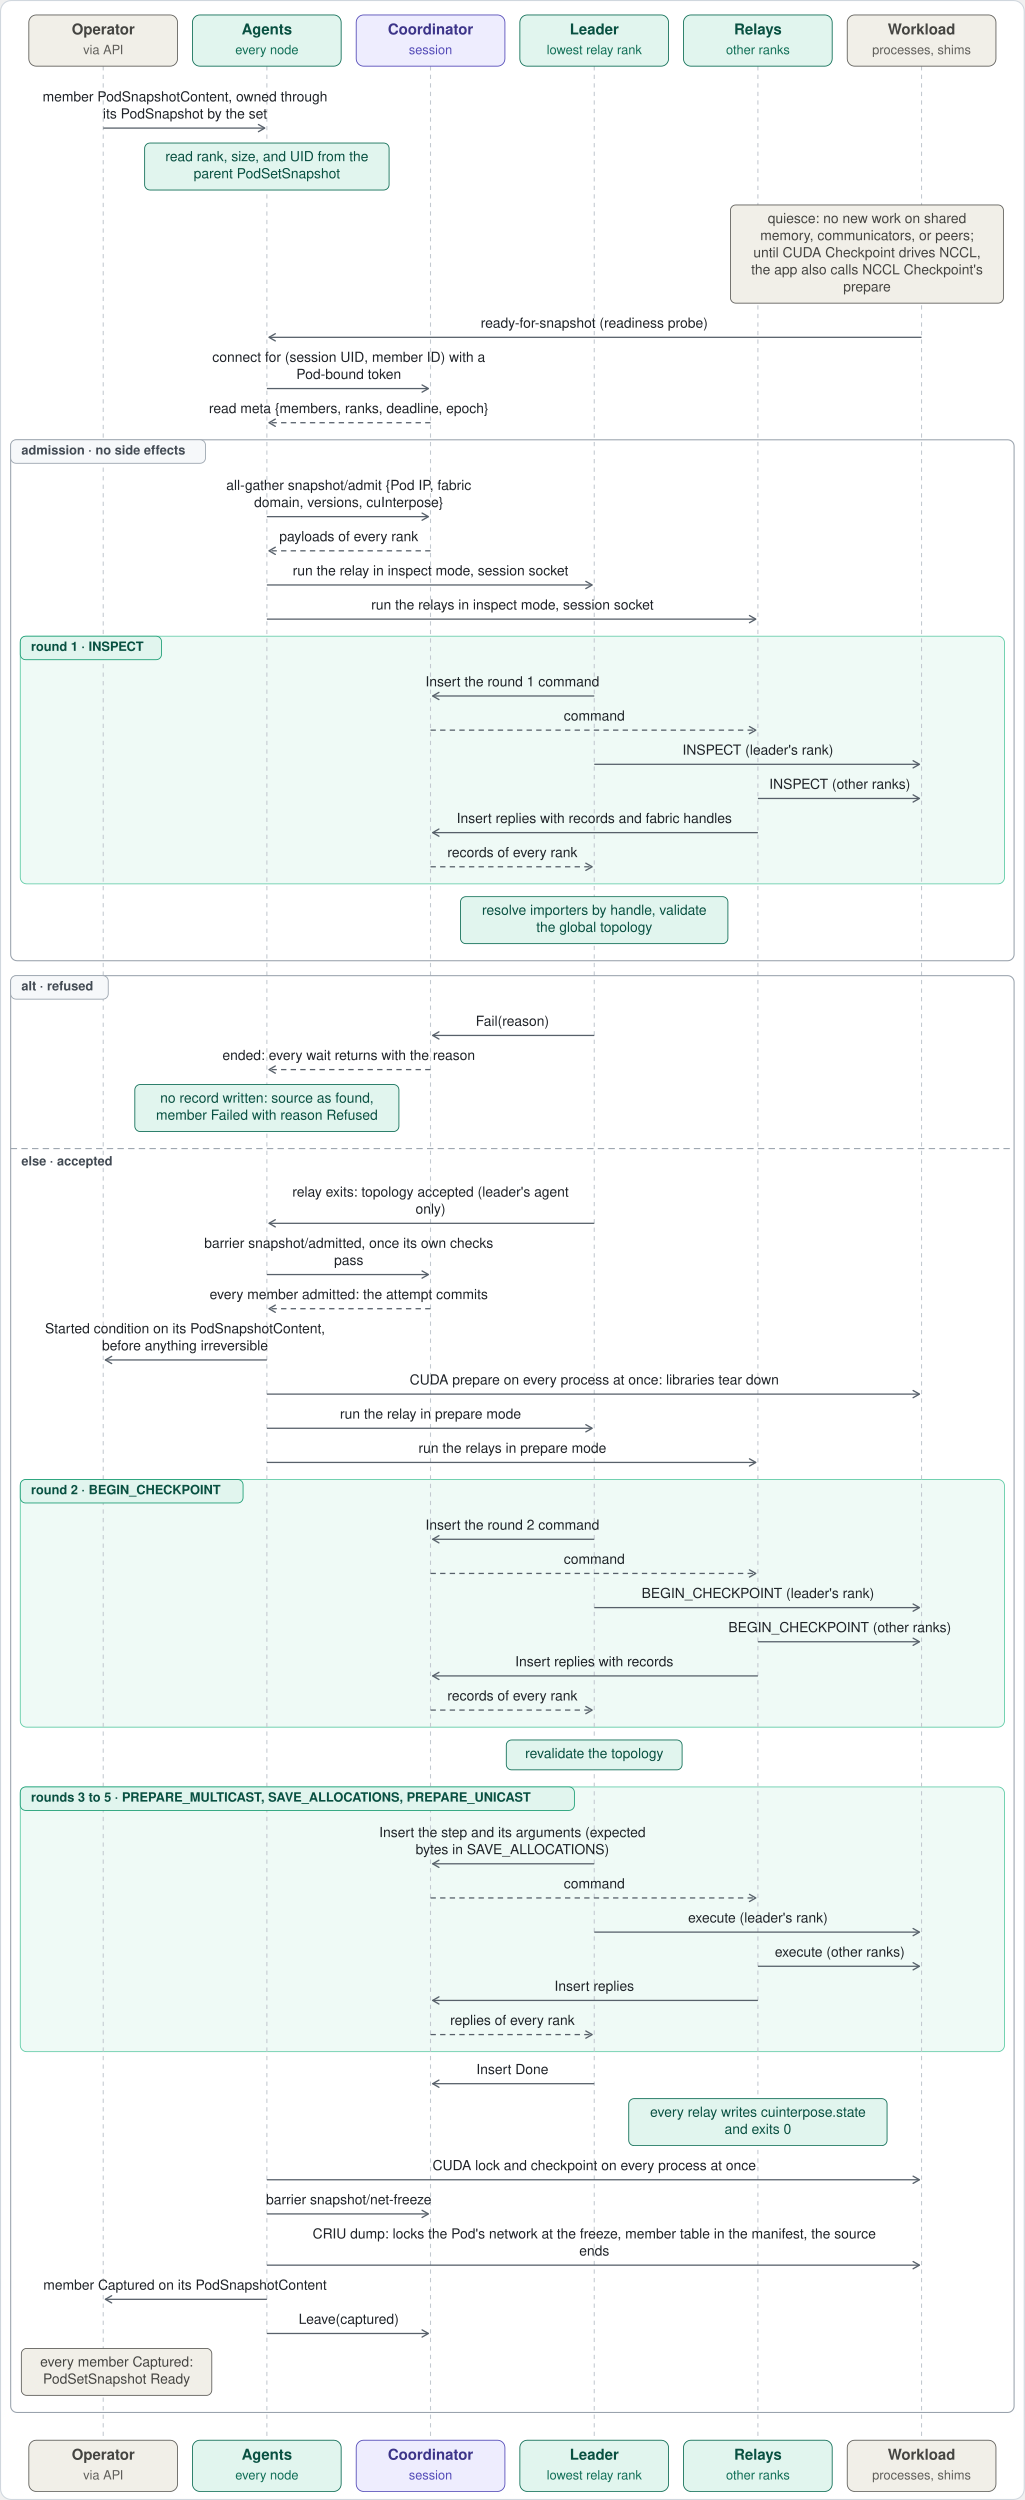
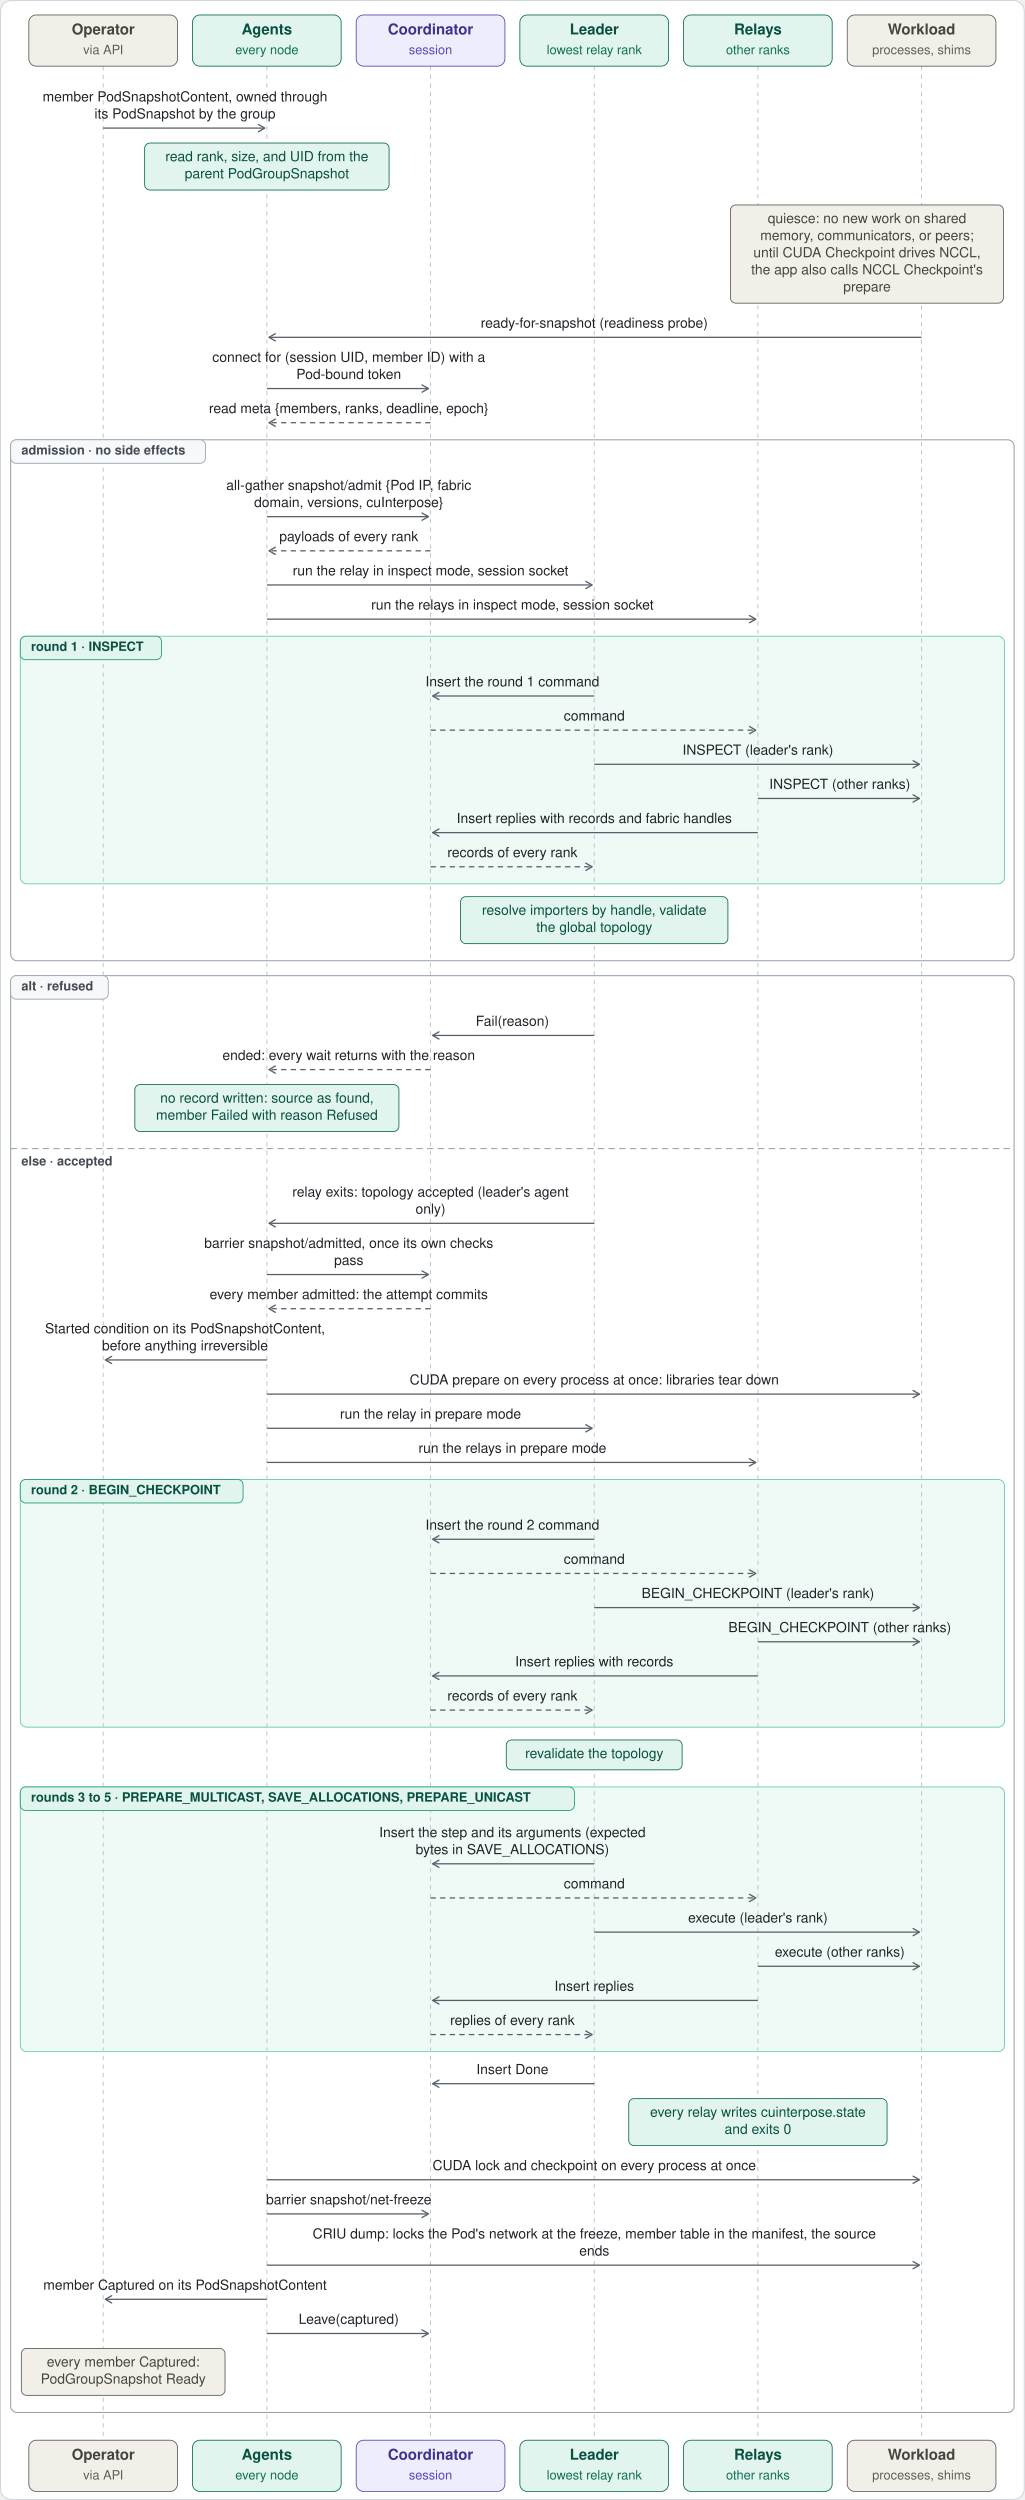
<svg xmlns="http://www.w3.org/2000/svg" width="960" height="2342" viewBox="0 0 960 2342" role="img" aria-labelledby="title desc">
  <style>
text{font-family:Helvetica,Arial,"Liberation Sans",sans-serif}
.bg{fill:#ffffff;stroke:#d0d7de}
.tx{fill:#1f2328}.tm{fill:#59636e}
.life{stroke:#c3c9d0}.arw{stroke:#57606a}.arwp{stroke:#7F77DD}
.ahp{stroke:#57606a;fill:none}.ahpp{stroke:#7F77DD;fill:none}
.frm{stroke:#9aa3ad;fill:none}.tag{fill:#f6f8fa;stroke:#9aa3ad}.tagt{fill:#424a53}
.note{fill:#f6f8fa;stroke:#c3c9d0}.notet{fill:#424a53}
.rnd{fill:#E1F5EE;fill-opacity:.55;stroke:#5DCAA5}.rndtag{fill:#E1F5EE;stroke:#1D9E75}.rndt{fill:#085041}
.cont{fill:none;stroke:#9aa3ad}.neutral{fill:#f6f8fa;stroke:#9aa3ad}
.k-p{fill:#EEEDFE;stroke:#534AB7}.k-p-t{fill:#3C3489}.k-p-s{fill:#534AB7}
.k-t{fill:#E1F5EE;stroke:#0F6E56}.k-t-t{fill:#085041}.k-t-s{fill:#0F6E56}
.k-g{fill:#F1EFE8;stroke:#5F5E5A}.k-g-t{fill:#444441}.k-g-s{fill:#5F5E5A}
.k-a{fill:#FAEEDA;stroke:#854F0B}.k-a-t{fill:#633806}.k-a-s{fill:#854F0B}
.k-r{fill:#FCEBEB;stroke:#A32D2D}.k-r-t{fill:#791F1F}.k-r-s{fill:#A32D2D}
.dot{fill:#1f2328}
@media (prefers-color-scheme: dark){
.bg{fill:#0d1117;stroke:#30363d}
.tx{fill:#e6edf3}.tm{fill:#9198a1}
.life{stroke:#3d444d}.arw{stroke:#9198a1}.ahp{stroke:#9198a1}
.frm{stroke:#57606a}.tag{fill:#151b23;stroke:#57606a}.tagt{fill:#d1d7e0}
.note{fill:#151b23;stroke:#3d444d}.notet{fill:#d1d7e0}
.rnd{fill:#085041;fill-opacity:.35;stroke:#1D9E75}.rndtag{fill:#085041;stroke:#5DCAA5}.rndt{fill:#E1F5EE}
.cont{stroke:#57606a}.neutral{fill:#151b23;stroke:#57606a}
.k-p{fill:#3C3489;stroke:#AFA9EC}.k-p-t{fill:#EEEDFE}.k-p-s{fill:#CECBF6}
.k-t{fill:#085041;stroke:#5DCAA5}.k-t-t{fill:#E1F5EE}.k-t-s{fill:#9FE1CB}
.k-g{fill:#444441;stroke:#B4B2A9}.k-g-t{fill:#F1EFE8}.k-g-s{fill:#D3D1C7}
.k-a{fill:#633806;stroke:#EF9F27}.k-a-t{fill:#FAEEDA}.k-a-s{fill:#FAC775}
.k-r{fill:#791F1F;stroke:#F09595}.k-r-t{fill:#FCEBEB}.k-r-s{fill:#F7C1C1}
.dot{fill:#e6edf3}
}
</style>
  <defs>
    <marker id="ah" viewBox="0 0 10 10" refX="8.5" refY="5" markerWidth="7" markerHeight="7" orient="auto-start-reverse">
      <path class="ahp" d="M1.5 1L8.5 5L1.5 9" stroke-width="1.5" stroke-linecap="round" stroke-linejoin="round" />
    </marker>
    <marker id="ahP" viewBox="0 0 10 10" refX="8.5" refY="5" markerWidth="7" markerHeight="7" orient="auto-start-reverse">
      <path class="ahpp" d="M1.5 1L8.5 5L1.5 9" stroke-width="1.5" stroke-linecap="round" stroke-linejoin="round" />
    </marker>
  </defs>
  <rect class="bg" x="0.5" y="0.5" width="959" height="2341" rx="10" />
  <rect class="rnd" x="19" y="596.0" width="922" height="232.0" rx="6" stroke-width="0.8" />
  <rect class="rnd" x="19" y="1386.0" width="922" height="232.0" rx="6" stroke-width="0.8" />
  <rect class="rnd" x="19" y="1674.0" width="922" height="248.0" rx="6" stroke-width="0.8" />
  <line class="life" x1="96.7" y1="62.0" x2="96.7" y2="2282.0" stroke-width="1" stroke-dasharray="4 4" />
  <line class="life" x1="250.0" y1="62.0" x2="250.0" y2="2282.0" stroke-width="1" stroke-dasharray="4 4" />
  <line class="life" x1="403.3" y1="62.0" x2="403.3" y2="2282.0" stroke-width="1" stroke-dasharray="4 4" />
  <line class="life" x1="556.7" y1="62.0" x2="556.7" y2="2282.0" stroke-width="1" stroke-dasharray="4 4" />
  <line class="life" x1="710.0" y1="62.0" x2="710.0" y2="2282.0" stroke-width="1" stroke-dasharray="4 4" />
  <line class="life" x1="863.3" y1="62.0" x2="863.3" y2="2282.0" stroke-width="1" stroke-dasharray="4 4" />
  <rect class="rndtag" x="19" y="596.0" width="132.3" height="22" rx="5" stroke-width="0.8" />
  <text x="29.0" y="607.0" class="rndt" font-size="12" font-weight="700" text-anchor="start" dominant-baseline="central">round 1 · INSPECT</text>
  <rect class="frm" x="10" y="412.0" width="940" height="488.0" rx="6" stroke-width="1" />
  <rect class="tag" x="10" y="412.0" width="182.5" height="22" rx="5" stroke-width="0.8" />
  <text x="20.0" y="423.0" class="tagt" font-size="12" font-weight="700" text-anchor="start" dominant-baseline="central">admission · no side effects</text>
  <rect class="rndtag" x="19" y="1386.0" width="208.7" height="22" rx="5" stroke-width="0.8" />
  <text x="29.0" y="1397.0" class="rndt" font-size="12" font-weight="700" text-anchor="start" dominant-baseline="central">round 2 · BEGIN_CHECKPOINT</text>
  <rect class="rndtag" x="19" y="1674.0" width="519.1" height="22" rx="5" stroke-width="0.8" />
  <text x="29.0" y="1685.0" class="rndt" font-size="12" font-weight="700" text-anchor="start" dominant-baseline="central">rounds 3 to 5 · PREPARE_MULTICAST, SAVE_ALLOCATIONS, PREPARE_UNICAST</text>
  <rect class="frm" x="10" y="914.0" width="940" height="1346.0" rx="6" stroke-width="1" />
  <rect class="tag" x="10" y="914.0" width="91.4" height="22" rx="5" stroke-width="0.8" />
  <text x="20.0" y="925.0" class="tagt" font-size="12" font-weight="700" text-anchor="start" dominant-baseline="central">alt · refused</text>
  <line class="frm" x1="10.0" y1="1076.0" x2="950.0" y2="1076.0" stroke-width="1" stroke-dasharray="6 4" />
  <text x="20.0" y="1089.0" class="tagt" font-size="12" font-weight="700" text-anchor="start" dominant-baseline="central">else · accepted</text>
  <text x="173.3" y="92.0" class="tx" font-size="13" font-weight="400" text-anchor="middle" dominant-baseline="central">member PodSnapshotContent, owned through</text>
-   <text x="173.3" y="108.0" class="tx" font-size="13" font-weight="400" text-anchor="middle" dominant-baseline="central">its PodSnapshot by the set</text>
+   <text x="173.3" y="108.0" class="tx" font-size="13" font-weight="400" text-anchor="middle" dominant-baseline="central">its PodSnapshot by the group</text>
  <line class="arw" x1="96.7" y1="120.0" x2="248.0" y2="120.0" stroke-width="1.2" marker-end="url(#ah)" />
  <rect class="k-t" x="135.5" y="134.0" width="229.0" height="44" rx="5" stroke-width="0.8" />
  <text x="250.0" y="148.0" class="k-t-t" font-size="13" font-weight="400" text-anchor="middle" dominant-baseline="central">read rank, size, and UID from the</text>
-   <text x="250.0" y="164.0" class="k-t-t" font-size="13" font-weight="400" text-anchor="middle" dominant-baseline="central">parent PodSetSnapshot</text>
+   <text x="250.0" y="164.0" class="k-t-t" font-size="13" font-weight="400" text-anchor="middle" dominant-baseline="central">parent PodGroupSnapshot</text>
  <rect class="k-g" x="684.3" y="192.0" width="255.7" height="92" rx="5" stroke-width="0.8" />
  <text x="812.2" y="206.0" class="k-g-t" font-size="13" font-weight="400" text-anchor="middle" dominant-baseline="central">quiesce: no new work on shared</text>
  <text x="812.2" y="222.0" class="k-g-t" font-size="13" font-weight="400" text-anchor="middle" dominant-baseline="central">memory, communicators, or peers;</text>
  <text x="812.2" y="238.0" class="k-g-t" font-size="13" font-weight="400" text-anchor="middle" dominant-baseline="central">until CUDA Checkpoint drives NCCL,</text>
  <text x="812.2" y="254.0" class="k-g-t" font-size="13" font-weight="400" text-anchor="middle" dominant-baseline="central">the app also calls NCCL Checkpoint's</text>
  <text x="812.2" y="270.0" class="k-g-t" font-size="13" font-weight="400" text-anchor="middle" dominant-baseline="central">prepare</text>
  <text x="556.7" y="304.0" class="tx" font-size="13" font-weight="400" text-anchor="middle" dominant-baseline="central">ready-for-snapshot (readiness probe)</text>
  <line class="arw" x1="863.3" y1="316.0" x2="252.0" y2="316.0" stroke-width="1.2" marker-end="url(#ah)" />
  <text x="326.7" y="336.0" class="tx" font-size="13" font-weight="400" text-anchor="middle" dominant-baseline="central">connect for (session UID, member ID) with a</text>
  <text x="326.7" y="352.0" class="tx" font-size="13" font-weight="400" text-anchor="middle" dominant-baseline="central">Pod-bound token</text>
  <line class="arw" x1="250.0" y1="364.0" x2="401.3" y2="364.0" stroke-width="1.2" marker-end="url(#ah)" />
  <text x="326.7" y="384.0" class="tx" font-size="13" font-weight="400" text-anchor="middle" dominant-baseline="central">read meta {members, ranks, deadline, epoch}</text>
  <line class="arw" x1="403.3" y1="396.0" x2="252.0" y2="396.0" stroke-width="1.2" stroke-dasharray="5 4" marker-end="url(#ah)" />
  <text x="326.7" y="456.0" class="tx" font-size="13" font-weight="400" text-anchor="middle" dominant-baseline="central">all-gather snapshot/admit {Pod IP, fabric</text>
  <text x="326.7" y="472.0" class="tx" font-size="13" font-weight="400" text-anchor="middle" dominant-baseline="central">domain, versions, cuInterpose}</text>
  <line class="arw" x1="250.0" y1="484.0" x2="401.3" y2="484.0" stroke-width="1.2" marker-end="url(#ah)" />
  <text x="326.7" y="504.0" class="tx" font-size="13" font-weight="400" text-anchor="middle" dominant-baseline="central">payloads of every rank</text>
  <line class="arw" x1="403.3" y1="516.0" x2="252.0" y2="516.0" stroke-width="1.2" stroke-dasharray="5 4" marker-end="url(#ah)" />
  <text x="403.3" y="536.0" class="tx" font-size="13" font-weight="400" text-anchor="middle" dominant-baseline="central">run the relay in inspect mode, session socket</text>
  <line class="arw" x1="250.0" y1="548.0" x2="554.7" y2="548.0" stroke-width="1.2" marker-end="url(#ah)" />
  <text x="480.0" y="568.0" class="tx" font-size="13" font-weight="400" text-anchor="middle" dominant-baseline="central">run the relays in inspect mode, session socket</text>
  <line class="arw" x1="250.0" y1="580.0" x2="708.0" y2="580.0" stroke-width="1.2" marker-end="url(#ah)" />
  <text x="480.0" y="640.0" class="tx" font-size="13" font-weight="400" text-anchor="middle" dominant-baseline="central">Insert the round 1 command</text>
  <line class="arw" x1="556.7" y1="652.0" x2="405.3" y2="652.0" stroke-width="1.2" marker-end="url(#ah)" />
  <text x="556.7" y="672.0" class="tx" font-size="13" font-weight="400" text-anchor="middle" dominant-baseline="central">command</text>
  <line class="arw" x1="403.3" y1="684.0" x2="708.0" y2="684.0" stroke-width="1.2" stroke-dasharray="5 4" marker-end="url(#ah)" />
  <text x="710.0" y="704.0" class="tx" font-size="13" font-weight="400" text-anchor="middle" dominant-baseline="central">INSPECT (leader's rank)</text>
  <line class="arw" x1="556.7" y1="716.0" x2="861.3" y2="716.0" stroke-width="1.2" marker-end="url(#ah)" />
  <text x="786.7" y="736.0" class="tx" font-size="13" font-weight="400" text-anchor="middle" dominant-baseline="central">INSPECT (other ranks)</text>
  <line class="arw" x1="710.0" y1="748.0" x2="861.3" y2="748.0" stroke-width="1.2" marker-end="url(#ah)" />
  <text x="556.7" y="768.0" class="tx" font-size="13" font-weight="400" text-anchor="middle" dominant-baseline="central">Insert replies with records and fabric handles</text>
  <line class="arw" x1="710.0" y1="780.0" x2="405.3" y2="780.0" stroke-width="1.2" marker-end="url(#ah)" />
  <text x="480.0" y="800.0" class="tx" font-size="13" font-weight="400" text-anchor="middle" dominant-baseline="central">records of every rank</text>
  <line class="arw" x1="403.3" y1="812.0" x2="554.7" y2="812.0" stroke-width="1.2" stroke-dasharray="5 4" marker-end="url(#ah)" />
  <rect class="k-t" x="431.4" y="840.0" width="250.5" height="44" rx="5" stroke-width="0.8" />
  <text x="556.7" y="854.0" class="k-t-t" font-size="13" font-weight="400" text-anchor="middle" dominant-baseline="central">resolve importers by handle, validate</text>
  <text x="556.7" y="870.0" class="k-t-t" font-size="13" font-weight="400" text-anchor="middle" dominant-baseline="central">the global topology</text>
  <text x="480.0" y="958.0" class="tx" font-size="13" font-weight="400" text-anchor="middle" dominant-baseline="central">Fail(reason)</text>
  <line class="arw" x1="556.7" y1="970.0" x2="405.3" y2="970.0" stroke-width="1.2" marker-end="url(#ah)" />
  <text x="326.7" y="990.0" class="tx" font-size="13" font-weight="400" text-anchor="middle" dominant-baseline="central">ended: every wait returns with the reason</text>
  <line class="arw" x1="403.3" y1="1002.0" x2="252.0" y2="1002.0" stroke-width="1.2" stroke-dasharray="5 4" marker-end="url(#ah)" />
  <rect class="k-t" x="126.3" y="1016.0" width="247.4" height="44" rx="5" stroke-width="0.8" />
  <text x="250.0" y="1030.0" class="k-t-t" font-size="13" font-weight="400" text-anchor="middle" dominant-baseline="central">no record written: source as found,</text>
  <text x="250.0" y="1046.0" class="k-t-t" font-size="13" font-weight="400" text-anchor="middle" dominant-baseline="central">member Failed with reason Refused</text>
  <text x="403.3" y="1118.0" class="tx" font-size="13" font-weight="400" text-anchor="middle" dominant-baseline="central">relay exits: topology accepted (leader's agent</text>
  <text x="403.3" y="1134.0" class="tx" font-size="13" font-weight="400" text-anchor="middle" dominant-baseline="central">only)</text>
  <line class="arw" x1="556.7" y1="1146.0" x2="252.0" y2="1146.0" stroke-width="1.2" marker-end="url(#ah)" />
  <text x="326.7" y="1166.0" class="tx" font-size="13" font-weight="400" text-anchor="middle" dominant-baseline="central">barrier snapshot/admitted, once its own checks</text>
  <text x="326.7" y="1182.0" class="tx" font-size="13" font-weight="400" text-anchor="middle" dominant-baseline="central">pass</text>
  <line class="arw" x1="250.0" y1="1194.0" x2="401.3" y2="1194.0" stroke-width="1.2" marker-end="url(#ah)" />
  <text x="326.7" y="1214.0" class="tx" font-size="13" font-weight="400" text-anchor="middle" dominant-baseline="central">every member admitted: the attempt commits</text>
  <line class="arw" x1="403.3" y1="1226.0" x2="252.0" y2="1226.0" stroke-width="1.2" stroke-dasharray="5 4" marker-end="url(#ah)" />
  <text x="173.3" y="1246.0" class="tx" font-size="13" font-weight="400" text-anchor="middle" dominant-baseline="central">Started condition on its PodSnapshotContent,</text>
  <text x="173.3" y="1262.0" class="tx" font-size="13" font-weight="400" text-anchor="middle" dominant-baseline="central">before anything irreversible</text>
  <line class="arw" x1="250.0" y1="1274.0" x2="98.7" y2="1274.0" stroke-width="1.2" marker-end="url(#ah)" />
  <text x="556.7" y="1294.0" class="tx" font-size="13" font-weight="400" text-anchor="middle" dominant-baseline="central">CUDA prepare on every process at once: libraries tear down</text>
  <line class="arw" x1="250.0" y1="1306.0" x2="861.3" y2="1306.0" stroke-width="1.2" marker-end="url(#ah)" />
  <text x="403.3" y="1326.0" class="tx" font-size="13" font-weight="400" text-anchor="middle" dominant-baseline="central">run the relay in prepare mode</text>
  <line class="arw" x1="250.0" y1="1338.0" x2="554.7" y2="1338.0" stroke-width="1.2" marker-end="url(#ah)" />
  <text x="480.0" y="1358.0" class="tx" font-size="13" font-weight="400" text-anchor="middle" dominant-baseline="central">run the relays in prepare mode</text>
  <line class="arw" x1="250.0" y1="1370.0" x2="708.0" y2="1370.0" stroke-width="1.2" marker-end="url(#ah)" />
  <text x="480.0" y="1430.0" class="tx" font-size="13" font-weight="400" text-anchor="middle" dominant-baseline="central">Insert the round 2 command</text>
  <line class="arw" x1="556.7" y1="1442.0" x2="405.3" y2="1442.0" stroke-width="1.2" marker-end="url(#ah)" />
  <text x="556.7" y="1462.0" class="tx" font-size="13" font-weight="400" text-anchor="middle" dominant-baseline="central">command</text>
  <line class="arw" x1="403.3" y1="1474.0" x2="708.0" y2="1474.0" stroke-width="1.2" stroke-dasharray="5 4" marker-end="url(#ah)" />
  <text x="710.0" y="1494.0" class="tx" font-size="13" font-weight="400" text-anchor="middle" dominant-baseline="central">BEGIN_CHECKPOINT (leader's rank)</text>
  <line class="arw" x1="556.7" y1="1506.0" x2="861.3" y2="1506.0" stroke-width="1.2" marker-end="url(#ah)" />
  <text x="786.7" y="1526.0" class="tx" font-size="13" font-weight="400" text-anchor="middle" dominant-baseline="central">BEGIN_CHECKPOINT (other ranks)</text>
  <line class="arw" x1="710.0" y1="1538.0" x2="861.3" y2="1538.0" stroke-width="1.2" marker-end="url(#ah)" />
  <text x="556.7" y="1558.0" class="tx" font-size="13" font-weight="400" text-anchor="middle" dominant-baseline="central">Insert replies with records</text>
  <line class="arw" x1="710.0" y1="1570.0" x2="405.3" y2="1570.0" stroke-width="1.2" marker-end="url(#ah)" />
  <text x="480.0" y="1590.0" class="tx" font-size="13" font-weight="400" text-anchor="middle" dominant-baseline="central">records of every rank</text>
  <line class="arw" x1="403.3" y1="1602.0" x2="554.7" y2="1602.0" stroke-width="1.2" stroke-dasharray="5 4" marker-end="url(#ah)" />
  <rect class="k-t" x="474.3" y="1630.0" width="164.7" height="28" rx="5" stroke-width="0.8" />
  <text x="556.7" y="1644.0" class="k-t-t" font-size="13" font-weight="400" text-anchor="middle" dominant-baseline="central">revalidate the topology</text>
  <text x="480.0" y="1718.0" class="tx" font-size="13" font-weight="400" text-anchor="middle" dominant-baseline="central">Insert the step and its arguments (expected</text>
  <text x="480.0" y="1734.0" class="tx" font-size="13" font-weight="400" text-anchor="middle" dominant-baseline="central">bytes in SAVE_ALLOCATIONS)</text>
  <line class="arw" x1="556.7" y1="1746.0" x2="405.3" y2="1746.0" stroke-width="1.2" marker-end="url(#ah)" />
  <text x="556.7" y="1766.0" class="tx" font-size="13" font-weight="400" text-anchor="middle" dominant-baseline="central">command</text>
  <line class="arw" x1="403.3" y1="1778.0" x2="708.0" y2="1778.0" stroke-width="1.2" stroke-dasharray="5 4" marker-end="url(#ah)" />
  <text x="710.0" y="1798.0" class="tx" font-size="13" font-weight="400" text-anchor="middle" dominant-baseline="central">execute (leader's rank)</text>
  <line class="arw" x1="556.7" y1="1810.0" x2="861.3" y2="1810.0" stroke-width="1.2" marker-end="url(#ah)" />
  <text x="786.7" y="1830.0" class="tx" font-size="13" font-weight="400" text-anchor="middle" dominant-baseline="central">execute (other ranks)</text>
  <line class="arw" x1="710.0" y1="1842.0" x2="861.3" y2="1842.0" stroke-width="1.2" marker-end="url(#ah)" />
  <text x="556.7" y="1862.0" class="tx" font-size="13" font-weight="400" text-anchor="middle" dominant-baseline="central">Insert replies</text>
  <line class="arw" x1="710.0" y1="1874.0" x2="405.3" y2="1874.0" stroke-width="1.2" marker-end="url(#ah)" />
  <text x="480.0" y="1894.0" class="tx" font-size="13" font-weight="400" text-anchor="middle" dominant-baseline="central">replies of every rank</text>
  <line class="arw" x1="403.3" y1="1906.0" x2="554.7" y2="1906.0" stroke-width="1.2" stroke-dasharray="5 4" marker-end="url(#ah)" />
  <text x="480.0" y="1940.0" class="tx" font-size="13" font-weight="400" text-anchor="middle" dominant-baseline="central">Insert Done</text>
  <line class="arw" x1="556.7" y1="1952.0" x2="405.3" y2="1952.0" stroke-width="1.2" marker-end="url(#ah)" />
  <rect class="k-t" x="589.0" y="1966.0" width="242.0" height="44" rx="5" stroke-width="0.8" />
  <text x="710.0" y="1980.0" class="k-t-t" font-size="13" font-weight="400" text-anchor="middle" dominant-baseline="central">every relay writes cuinterpose.state</text>
  <text x="710.0" y="1996.0" class="k-t-t" font-size="13" font-weight="400" text-anchor="middle" dominant-baseline="central">and exits 0</text>
  <text x="556.7" y="2030.0" class="tx" font-size="13" font-weight="400" text-anchor="middle" dominant-baseline="central">CUDA lock and checkpoint on every process at once</text>
  <line class="arw" x1="250.0" y1="2042.0" x2="861.3" y2="2042.0" stroke-width="1.2" marker-end="url(#ah)" />
  <text x="326.7" y="2062.0" class="tx" font-size="13" font-weight="400" text-anchor="middle" dominant-baseline="central">barrier snapshot/net-freeze</text>
  <line class="arw" x1="250.0" y1="2074.0" x2="401.3" y2="2074.0" stroke-width="1.2" marker-end="url(#ah)" />
  <text x="556.7" y="2094.0" class="tx" font-size="13" font-weight="400" text-anchor="middle" dominant-baseline="central">CRIU dump: locks the Pod's network at the freeze, member table in the manifest, the source</text>
  <text x="556.7" y="2110.0" class="tx" font-size="13" font-weight="400" text-anchor="middle" dominant-baseline="central">ends</text>
  <line class="arw" x1="250.0" y1="2122.0" x2="861.3" y2="2122.0" stroke-width="1.2" marker-end="url(#ah)" />
  <text x="173.3" y="2142.0" class="tx" font-size="13" font-weight="400" text-anchor="middle" dominant-baseline="central">member Captured on its PodSnapshotContent</text>
  <line class="arw" x1="250.0" y1="2154.0" x2="98.7" y2="2154.0" stroke-width="1.2" marker-end="url(#ah)" />
  <text x="326.7" y="2174.0" class="tx" font-size="13" font-weight="400" text-anchor="middle" dominant-baseline="central">Leave(captured)</text>
  <line class="arw" x1="250.0" y1="2186.0" x2="401.3" y2="2186.0" stroke-width="1.2" marker-end="url(#ah)" />
-   <rect class="k-g" x="20.0" y="2200.0" width="178.4" height="44" rx="5" stroke-width="0.8" />
-   <text x="109.2" y="2214.0" class="k-g-t" font-size="13" font-weight="400" text-anchor="middle" dominant-baseline="central">every member Captured:</text>
-   <text x="109.2" y="2230.0" class="k-g-t" font-size="13" font-weight="400" text-anchor="middle" dominant-baseline="central">PodSetSnapshot Ready</text>
+   <rect class="k-g" x="20.0" y="2200.0" width="190.8" height="44" rx="5" stroke-width="0.8" />
+   <text x="115.4" y="2214.0" class="k-g-t" font-size="13" font-weight="400" text-anchor="middle" dominant-baseline="central">every member Captured:</text>
+   <text x="115.4" y="2230.0" class="k-g-t" font-size="13" font-weight="400" text-anchor="middle" dominant-baseline="central">PodGroupSnapshot Ready</text>
  <rect class="k-g" x="27.0" y="14.0" width="139.3" height="48.0" rx="7" stroke-width="0.8" />
  <text x="96.7" y="29.0" class="k-g-t" font-size="14" font-weight="700" text-anchor="middle" dominant-baseline="central">Operator</text>
  <text x="96.7" y="48.0" class="k-g-s" font-size="12" font-weight="400" text-anchor="middle" dominant-baseline="central">via API</text>
  <rect class="k-g" x="27.0" y="2286.0" width="139.3" height="48.0" rx="7" stroke-width="0.8" />
  <text x="96.7" y="2301.0" class="k-g-t" font-size="14" font-weight="700" text-anchor="middle" dominant-baseline="central">Operator</text>
  <text x="96.7" y="2320.0" class="k-g-s" font-size="12" font-weight="400" text-anchor="middle" dominant-baseline="central">via API</text>
  <rect class="k-t" x="180.3" y="14.0" width="139.3" height="48.0" rx="7" stroke-width="0.8" />
  <text x="250.0" y="29.0" class="k-t-t" font-size="14" font-weight="700" text-anchor="middle" dominant-baseline="central">Agents</text>
  <text x="250.0" y="48.0" class="k-t-s" font-size="12" font-weight="400" text-anchor="middle" dominant-baseline="central">every node</text>
  <rect class="k-t" x="180.3" y="2286.0" width="139.3" height="48.0" rx="7" stroke-width="0.8" />
  <text x="250.0" y="2301.0" class="k-t-t" font-size="14" font-weight="700" text-anchor="middle" dominant-baseline="central">Agents</text>
  <text x="250.0" y="2320.0" class="k-t-s" font-size="12" font-weight="400" text-anchor="middle" dominant-baseline="central">every node</text>
  <rect class="k-p" x="333.7" y="14.0" width="139.3" height="48.0" rx="7" stroke-width="0.8" />
  <text x="403.3" y="29.0" class="k-p-t" font-size="14" font-weight="700" text-anchor="middle" dominant-baseline="central">Coordinator</text>
  <text x="403.3" y="48.0" class="k-p-s" font-size="12" font-weight="400" text-anchor="middle" dominant-baseline="central">session</text>
  <rect class="k-p" x="333.7" y="2286.0" width="139.3" height="48.0" rx="7" stroke-width="0.8" />
  <text x="403.3" y="2301.0" class="k-p-t" font-size="14" font-weight="700" text-anchor="middle" dominant-baseline="central">Coordinator</text>
  <text x="403.3" y="2320.0" class="k-p-s" font-size="12" font-weight="400" text-anchor="middle" dominant-baseline="central">session</text>
  <rect class="k-t" x="487.0" y="14.0" width="139.3" height="48.0" rx="7" stroke-width="0.8" />
  <text x="556.7" y="29.0" class="k-t-t" font-size="14" font-weight="700" text-anchor="middle" dominant-baseline="central">Leader</text>
  <text x="556.7" y="48.0" class="k-t-s" font-size="12" font-weight="400" text-anchor="middle" dominant-baseline="central">lowest relay rank</text>
  <rect class="k-t" x="487.0" y="2286.0" width="139.3" height="48.0" rx="7" stroke-width="0.8" />
  <text x="556.7" y="2301.0" class="k-t-t" font-size="14" font-weight="700" text-anchor="middle" dominant-baseline="central">Leader</text>
  <text x="556.7" y="2320.0" class="k-t-s" font-size="12" font-weight="400" text-anchor="middle" dominant-baseline="central">lowest relay rank</text>
  <rect class="k-t" x="640.3" y="14.0" width="139.3" height="48.0" rx="7" stroke-width="0.8" />
  <text x="710.0" y="29.0" class="k-t-t" font-size="14" font-weight="700" text-anchor="middle" dominant-baseline="central">Relays</text>
  <text x="710.0" y="48.0" class="k-t-s" font-size="12" font-weight="400" text-anchor="middle" dominant-baseline="central">other ranks</text>
  <rect class="k-t" x="640.3" y="2286.0" width="139.3" height="48.0" rx="7" stroke-width="0.8" />
  <text x="710.0" y="2301.0" class="k-t-t" font-size="14" font-weight="700" text-anchor="middle" dominant-baseline="central">Relays</text>
  <text x="710.0" y="2320.0" class="k-t-s" font-size="12" font-weight="400" text-anchor="middle" dominant-baseline="central">other ranks</text>
  <rect class="k-g" x="793.7" y="14.0" width="139.3" height="48.0" rx="7" stroke-width="0.8" />
  <text x="863.3" y="29.0" class="k-g-t" font-size="14" font-weight="700" text-anchor="middle" dominant-baseline="central">Workload</text>
  <text x="863.3" y="48.0" class="k-g-s" font-size="12" font-weight="400" text-anchor="middle" dominant-baseline="central">processes, shims</text>
  <rect class="k-g" x="793.7" y="2286.0" width="139.3" height="48.0" rx="7" stroke-width="0.8" />
  <text x="863.3" y="2301.0" class="k-g-t" font-size="14" font-weight="700" text-anchor="middle" dominant-baseline="central">Workload</text>
  <text x="863.3" y="2320.0" class="k-g-s" font-size="12" font-weight="400" text-anchor="middle" dominant-baseline="central">processes, shims</text>
</svg>
